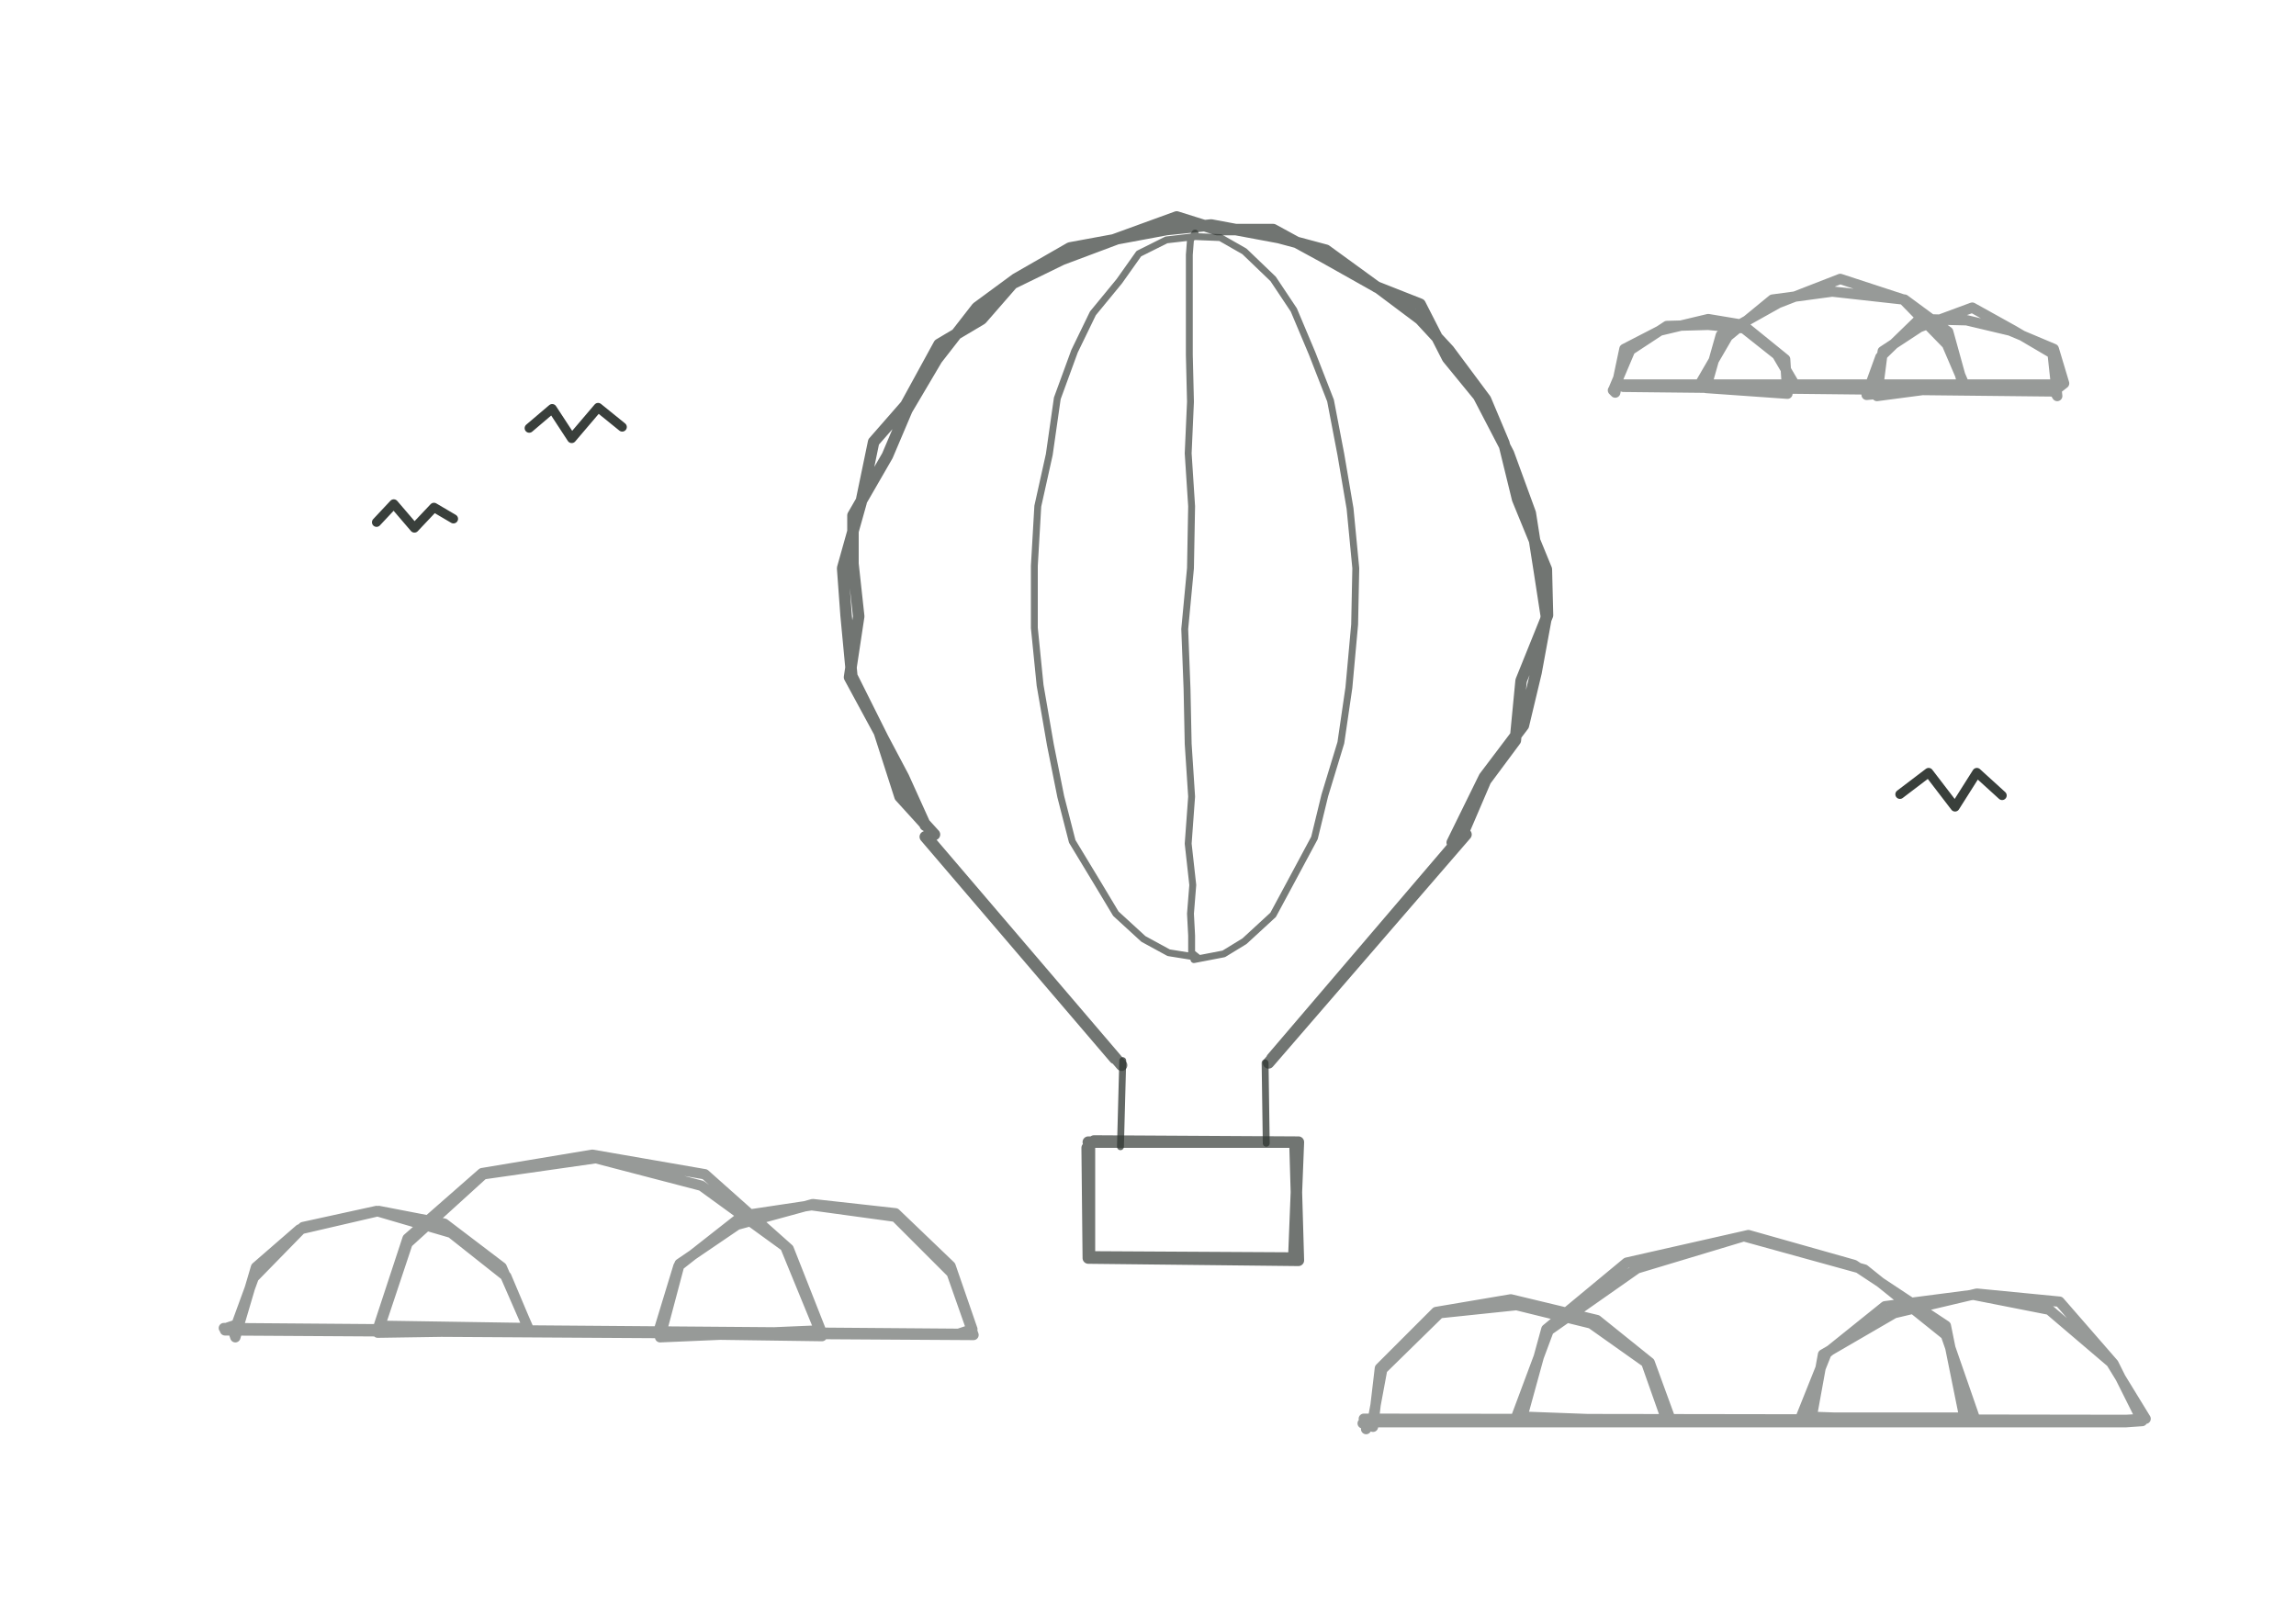
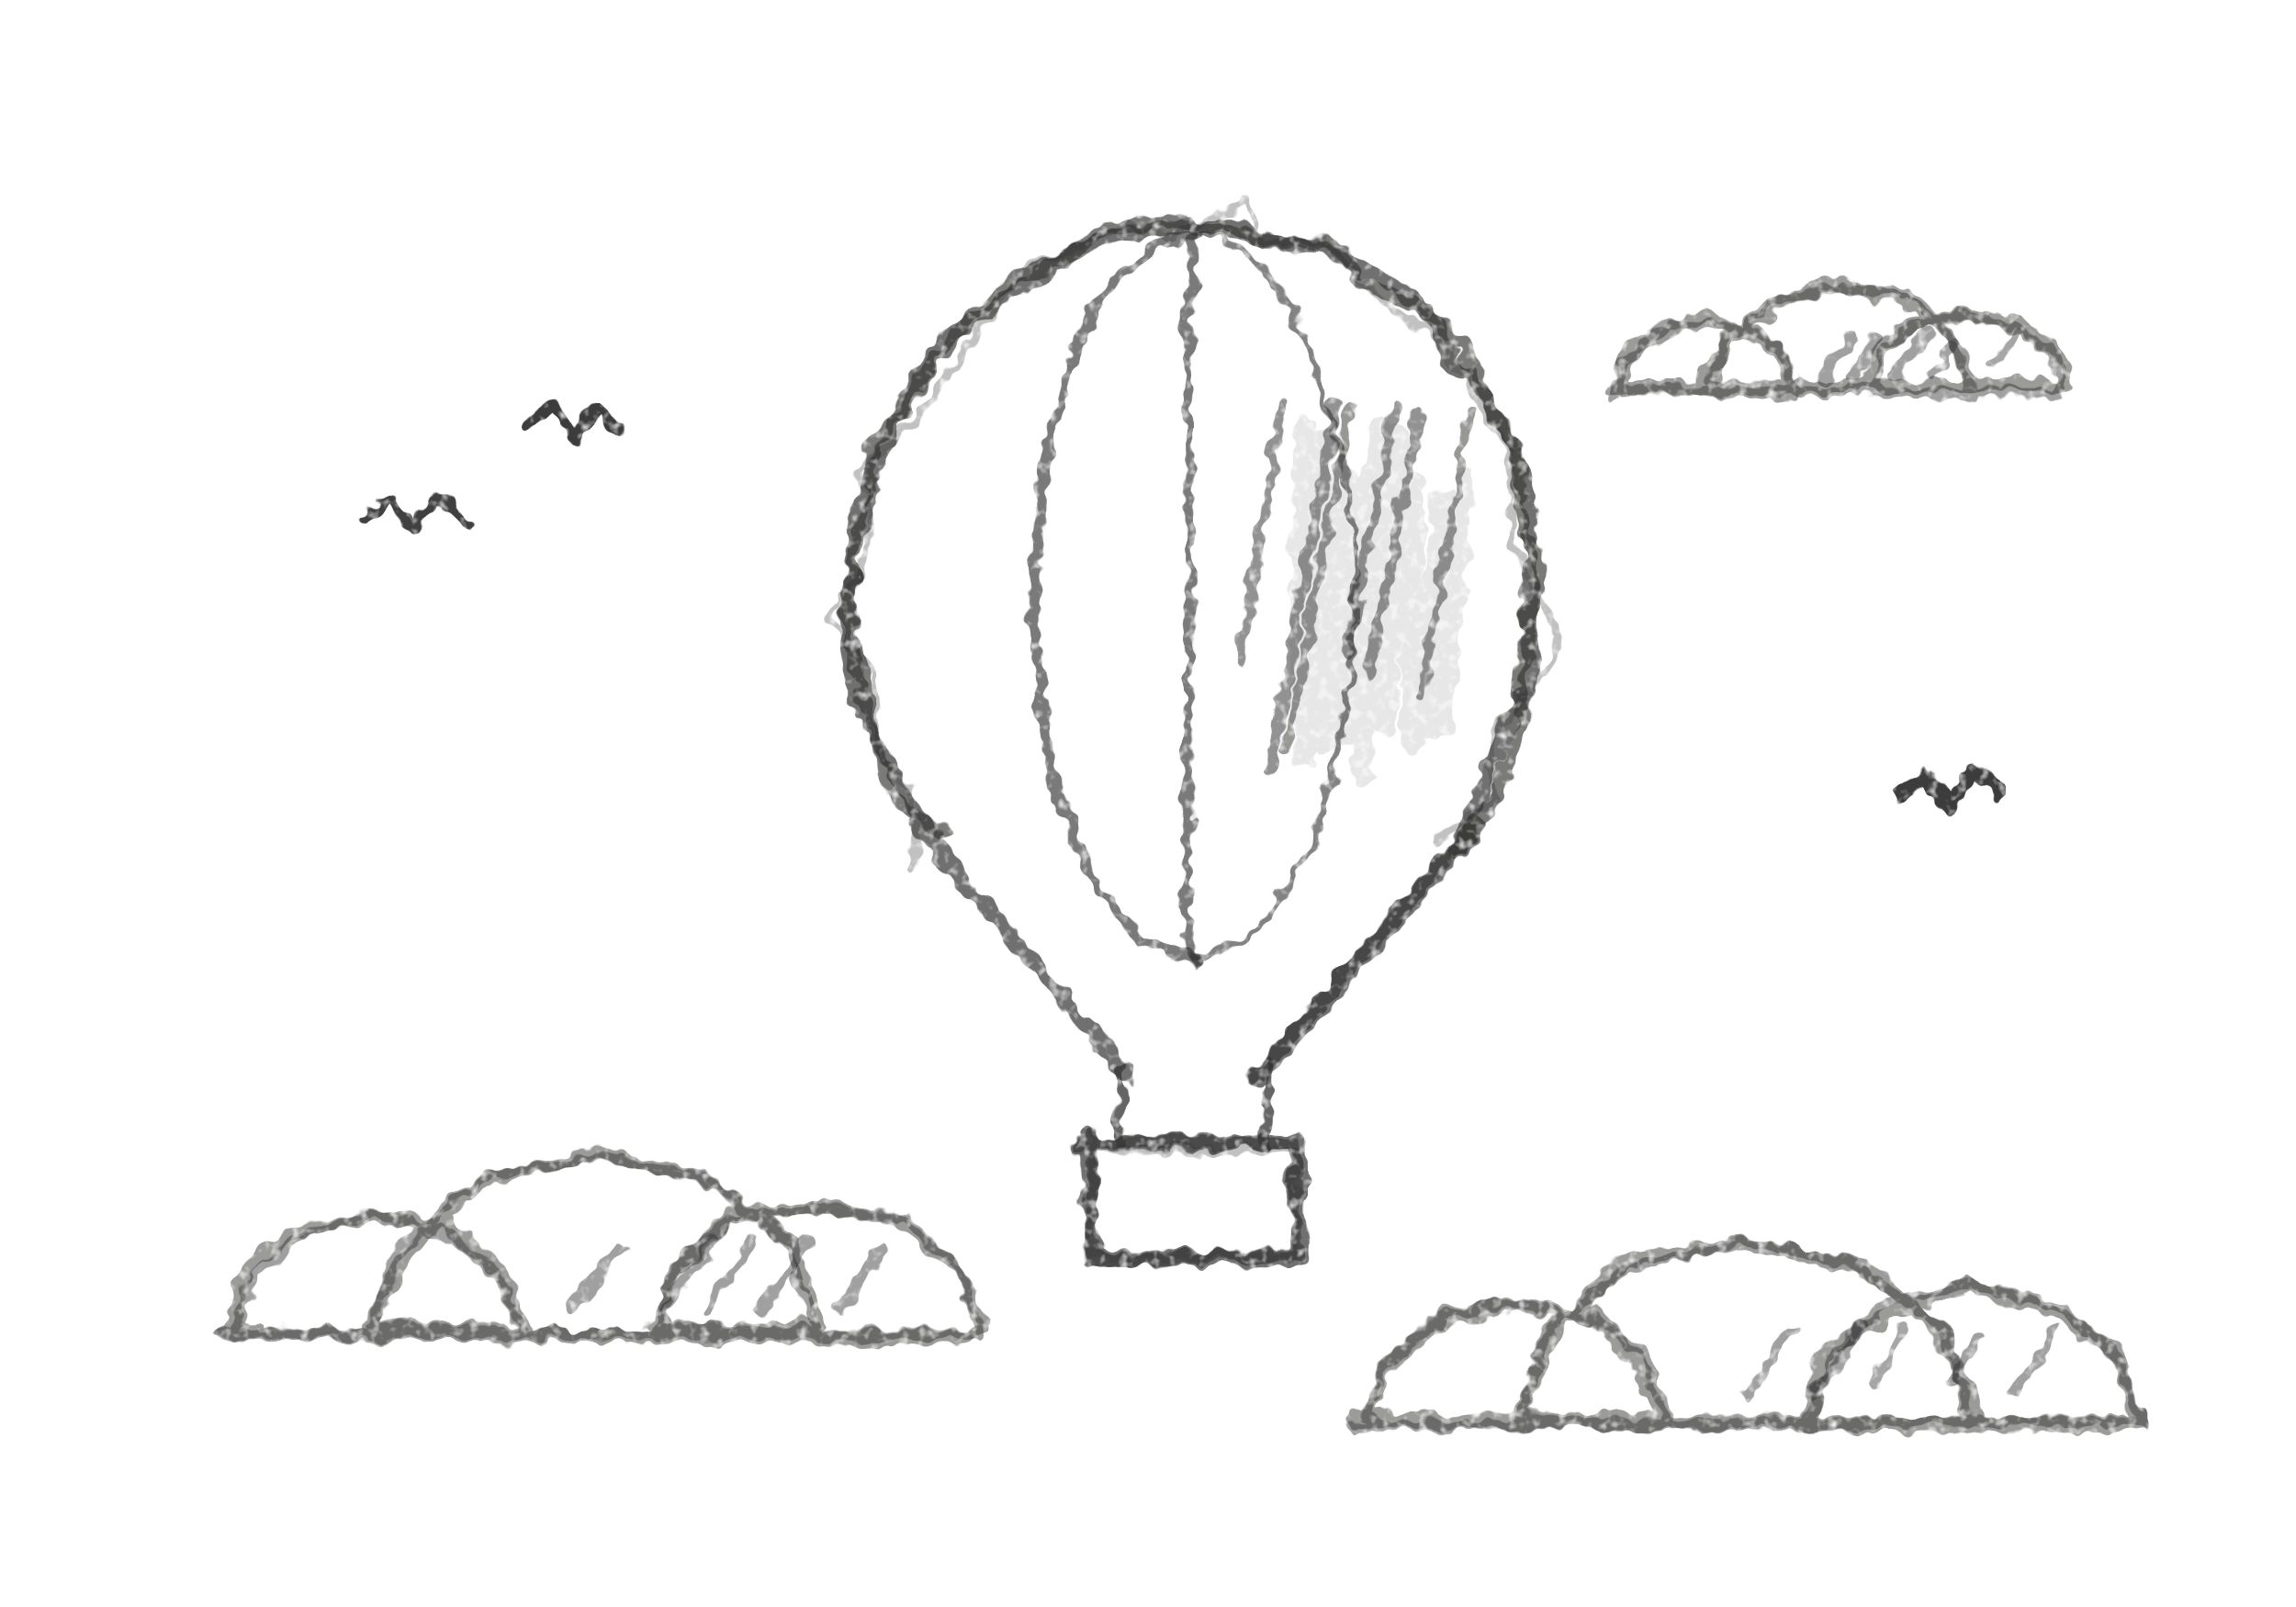
<svg xmlns="http://www.w3.org/2000/svg" viewBox="0 0 200 140" width="200" height="140">
-   <g fill="none" stroke="#2F3531" stroke-linecap="round" stroke-linejoin="round">
-     <path d="M104.2 20.6L101.6 20.9L99.2 22.1L97.5 24.5L95.2 27.3L93.6 30.6L92.1 34.7L91.4 39.6L90.4 44.1L90.1 49.3L90.1 54.7L90.6 59.7L91.5 64.9L92.4 69.4L93.4 73.3L95.7 77.1L97.2 79.6L99.6 81.8L101.8 83.0L104.3 83.4M104.1 20.3L103.7 20.9L103.6 22.2L103.6 24.1L103.6 27.0L103.6 30.9L103.7 35.0L103.5 39.5L103.8 44.1L103.7 49.5L103.2 54.8L103.4 60.0L103.5 64.8L103.8 69.4L103.5 73.5L103.9 77.1L103.7 79.6L103.8 81.5L103.8 83.0L104.3 83.4M103.9 20.6L106.3 20.7L108.4 21.9L110.9 24.3L112.7 27.0L114.3 30.8L115.9 34.9L116.8 39.6L117.6 44.3L118.1 49.5L118.0 54.4L117.5 59.9L116.8 64.7L115.4 69.3L114.5 73.0L112.3 77.1L110.9 79.7L108.4 82.0L106.6 83.1L104.0 83.6" stroke-width="0.6" opacity="0.65" />
-     <path d="M97.8 92.4L97.6 99.9M110.2 92.6L110.3 99.6" stroke-width="0.6" opacity="0.75" />
-     <path d="M32.8 45.5L34.3 43.9L36.1 46.0L37.8 44.2L39.5 45.2M46.1 37.3L48.1 35.6L49.8 38.2L52.1 35.5L54.2 37.2M165.5 69.2L168.0 67.3L170.3 70.3L172.2 67.3L174.4 69.3" stroke-width="0.8" opacity="0.95" />
-     <path d="M20.4 116.2L20.5 116.5L22.3 110.4L26.1 107.1L33.0 105.5L38.7 106.6L43.7 110.4L46.1 115.9L32.9 116.1L35.5 108.3L42.1 102.3L51.9 100.9L61.1 103.3L68.4 108.6L71.6 116.4L57.3 116.2L59.1 110.3L64.7 105.9L70.7 105.0L78.0 106.0L82.9 110.9L84.8 116.3L84.6 116.3L19.6 115.9M19.7 115.7L20.6 115.4L22.1 111.3L26.4 106.9L32.8 105.5L39.3 107.4L44.1 111.2L46.0 115.7L33.0 115.5L35.5 107.9L42.0 102.2L51.6 100.6L61.4 102.3L68.7 108.8L71.5 115.9L57.5 116.5L59.2 110.1L64.2 106.7L70.8 104.9L78.0 105.7L82.8 110.3L84.7 115.8L83.5 116.2L19.5 115.7M118.7 124.0L119.6 124.3L120.2 119.2L125.1 114.3L131.6 113.2L139.1 115.0L143.7 118.7L145.6 123.9L132.1 123.4L134.9 115.9L142.6 110.5L151.9 107.7L162.4 110.6L169.5 116.3L172.0 123.5L157.8 123.5L158.8 118.0L165.0 114.4L172.2 112.7L179.4 113.4L184.1 118.8L186.6 123.8L185.2 123.9L119.5 123.9M119.0 124.5L119.6 123.6L120.4 119.3L125.4 114.4L132.1 113.7L138.6 115.3L143.4 118.7L145.2 123.8L132.5 123.8L134.7 115.8L141.7 110.0L152.3 107.6L161.5 110.2L169.5 115.5L171.2 123.9L156.9 123.4L159.1 117.9L164.2 113.8L171.9 112.8L178.5 114.1L183.9 118.7L186.9 123.6L185.2 123.7L118.8 123.6M140.5 34.0L140.7 34.2L141.5 30.4L144.6 28.8L148.8 27.8L151.8 28.3L155.5 31.3L155.7 34.3L148.6 33.8L149.9 29.2L154.9 26.4L160.3 24.3L165.8 26.1L169.6 30.0L171.1 33.5L163.5 34.5L164.0 30.6L167.2 28.5L171.8 26.8L175.4 28.8L178.8 30.8L179.2 34.5L178.6 33.5L141.1 33.5M140.7 34.1L140.6 33.8L142.0 30.5L145.2 28.4L148.8 28.3L151.9 28.6L154.8 30.9L156.5 33.8L148.0 33.6L150.5 29.3L154.4 26.1L159.6 25.4L165.9 26.1L169.7 28.9L171.0 33.6L162.6 34.4L163.8 31.1L167.2 27.8L171.3 27.9L175.1 28.8L178.9 30.4L179.8 33.4L178.9 34.1L141.4 33.7" stroke-width="0.9" opacity="0.5" />
-     <path d="M127.6 72.2L129.4 68.0L132.0 64.5L132.5 59.3L134.8 53.6L134.7 49.6L132.2 43.5L131.0 38.6L129.4 34.8L126.2 30.5L123.7 27.8L120.1 25.1L115.3 22.4L110.9 20.0L106.0 20.0L102.5 18.9L97.0 20.9L93.2 21.6L88.5 24.3L85.1 26.8L81.6 31.3L79.0 35.7L77.3 39.7L74.3 44.9L74.3 49.1L74.8 53.7L74.0 59.0L76.6 63.8L78.4 69.4L81.4 72.7M126.5 73.4L129.3 67.7L132.7 63.2L133.8 58.6L134.7 53.7L134.1 49.8L133.3 44.7L131.4 39.5L128.8 34.5L126.1 31.2L123.7 26.5L119.9 25.0L115.5 21.8L111.4 20.7L105.5 19.6L101.6 20.0L97.3 20.8L92.5 22.6L88.2 24.7L85.5 27.8L81.8 30.0L78.9 35.3L76.1 38.5L75.0 43.8L73.4 49.5L73.7 53.6L74.2 58.9L76.9 64.3L78.7 67.7L80.6 71.9M80.7 72.9L97.7 92.8M80.6 72.9L97.1 92.2M127.2 73.0L110.8 92.2M127.7 72.7L110.5 92.6M95.3 99.4L112.8 99.5L113.1 109.8L94.8 109.6L94.7 100.0M94.8 99.5L113.1 99.5L112.7 109.6L94.9 109.5L94.9 99.6" stroke-width="1.0" opacity="0.68" />
+   <defs>
+     <filter id="pencil" x="-2%" y="-2%" width="104%" height="104%">
+       <feTurbulence type="fractalNoise" baseFrequency="0.55" numOctaves="2" seed="415" result="tooth" />
+       <feDisplacementMap in="SourceGraphic" in2="tooth" scale="1.7" xChannelSelector="R" yChannelSelector="G" result="line" />
+       <feTurbulence type="fractalNoise" baseFrequency="1.15" numOctaves="2" seed="422" result="paper" />
+       <feColorMatrix in="paper" type="matrix" values="0 0 0 0 0  0 0 0 0 0  0 0 0 0 0  -2.2 0 0 0 2.15" result="gaps" />
+       <feComposite in="line" in2="gaps" operator="in" />
+     </filter>
+   </defs>
+   <g fill="none" stroke="#333331" stroke-linecap="round" stroke-linejoin="round" filter="url(#pencil)">
+     <path d="M104.1 20.3L106.3 20.8L108.7 22.2L110.5 24.1L112.6 27.2L114.0 30.5L115.5 35.0L116.8 39.6L117.7 44.4L118.1 49.6L117.9 54.5L117.5 59.5L116.6 64.8L115.6 69.2L114.4 73.6L112.4 76.6L110.6 79.7L108.3 81.8L106.5 82.8L104.0 83.3" stroke-width="0.56" opacity="0.61" />
+     <path d="M125.1 73.1L130.1 69.7L130.0 64.2L135.3 57.8L135.8 55.4L131.8 47.7L131.6 42.4L131.3 39.1L128.2 34.1L127.4 32.1L124.6 29.1L119.2 25.3L115.2 20.8L110.1 21.2L108.4 17.7L101.4 20.7L98.5 19.5L92.8 22.0L89.6 23.1L85.4 28.6L82.4 32.9L80.6 35.8L74.8 41.1L75.4 44.1L75.9 47.9L72.4 53.7L75.9 58.7L76.6 66.1L79.5 68.7L79.9 75.4M93.8 100.1L112.8 100.2L112.7 109.5L94.7 109.4L95.3 98.7" stroke-width="0.62" opacity="0.3" />
+     <path d="M165.8 115.7L163.2 120.8M175.7 29.2L173.7 31.9" stroke-width="0.66" opacity="0.44" />
+     <path d="M104.1 20.7L104.1 20.8L103.9 21.9L103.8 24.1L103.5 26.9L103.4 30.7L103.5 34.6L103.6 39.6L103.6 44.2L103.7 49.6L103.6 54.4L103.5 59.9L103.4 64.7L103.5 69.0L103.3 73.3L103.4 76.7L103.5 79.8L103.6 81.6L103.8 83.1L104.3 83.6" stroke-width="0.75" opacity="0.65" />
+     <path d="M170.4 29.6L168.2 32.8" stroke-width="0.79" opacity="0.46" />
+     <path d="M117.7 35.5L112.0 65.4M128.0 35.5L123.8 60.7" stroke-width="0.79" opacity="0.52" />
+     <path d="M97.7 92.7L97.6 99.7M110.5 92.4L110.2 99.9" stroke-width="0.83" opacity="0.75" />
+     <path d="M21.3 116.0L20.3 116.4L22.1 111.2L26.5 107.3L32.6 105.7L39.5 107.7L43.5 111.4L45.5 116.0L32.4 115.5L35.0 108.5L41.8 102.7L52.2 100.7L61.5 102.6L68.3 108.0L71.2 116.1L56.8 115.5L59.1 110.2L63.6 106.2L71.0 105.3L78.8 106.2L83.5 110.6L85.4 116.5L83.6 116.3L19.1 116.2M120.4 124.1L119.0 123.7L120.6 119.1L125.7 114.5L132.3 113.6L138.9 115.0L143.4 118.4L145.6 124.3L132.4 123.5L134.8 115.8L141.6 110.5L152.0 108.1L161.4 110.1L169.4 115.8L171.5 123.6L157.2 124.5L159.5 118.3L164.2 113.4L172.1 111.9L179.6 113.9L184.3 118.3L186.8 124.4L185.0 123.7L117.7 124.3M140.6 34.6L140.6 34.0L141.7 31.5L145.1 28.5L149.1 28.2L152.3 28.4L155.1 30.6L156.3 34.1L149.1 33.9L150.0 30.0L153.8 26.6L159.7 25.1L166.2 25.5L169.7 28.9L172.0 34.5L163.4 34.0L163.9 30.5L167.1 28.3L170.9 27.4L175.4 28.6L178.6 30.5L179.6 33.6L179.3 34.2L139.8 33.9" stroke-width="0.84" opacity="0.47" />
+     <path d="M54.2 108.6L50.0 113.6M62.0 108.0L57.9 114.1M65.6 108.0L61.6 114.1M156.0 115.8L152.4 121.4M172.4 116.4L170.0 120.2M179.1 116.1L175.3 121.5M163.4 29.4L161.5 32.8" stroke-width="0.88" opacity="0.47" />
+     <path d="M111.7 35.1L108.0 57.5M123.7 35.8L119.3 58.7" stroke-width="0.88" opacity="0.53" />
+     <path d="M31.7 45.2L33.7 43.5L35.9 45.9L37.8 43.2L40.7 45.4" stroke-width="0.9" opacity="0.93" />
+     <path d="M93.8 99.5L112.7 99.6L112.9 109.4L95.0 109.7L95.2 98.6" stroke-width="0.94" opacity="0.63" />
+     <path d="M104.1 20.7L101.7 20.8L99.7 22.2L97.4 24.1L95.1 27.2L93.7 30.5L92.4 34.5L91.2 39.1L90.7 44.0L90.2 49.6L90.0 54.4L90.6 60.0L91.1 64.6L92.1 69.0L93.7 73.2L95.5 76.8L97.5 79.5L99.3 81.9L101.4 83.0L104.3 83.4" stroke-width="0.94" opacity="0.65" />
+     <path d="M70.3 108.2L66.3 114.2M162.0 115.8L158.1 121.4" stroke-width="0.96" opacity="0.47" />
+     <path d="M121.6 35.5L117.3 57.1" stroke-width="0.96" opacity="0.53" />
+     <path d="M76.8 108.7L73.4 114.1M161.1 29.4L158.9 32.9M167.9 29.1L165.2 32.6" stroke-width="1.09" opacity="0.47" />
+     <path d="M116.4 35.3L110.6 67.0" stroke-width="1.09" opacity="0.53" />
+     <path d="M46.2 36.9L48.2 35.3L50.0 38.1L51.8 35.5L53.9 37.3" stroke-width="1.1" opacity="0.95" />
+     <path d="M22.4 115.6L20.2 115.7L21.5 110.5L25.9 107.1L32.5 106.0L38.7 106.6L43.7 111.0L45.8 115.9L32.2 115.5L35.7 108.7L41.9 103.0L52.0 100.4L61.3 102.5L69.2 108.6L71.5 115.5L57.2 116.0L58.7 110.9L63.9 105.7L71.7 105.2L78.1 106.2L83.4 110.6L85.6 115.5L83.8 116.6L19.4 116.2M141.5 34.1L141.4 33.7L141.9 30.4L145.2 29.1L148.6 27.4L152.6 29.1L154.9 30.6L156.2 34.4L148.0 33.9L150.3 30.0L154.6 26.6L159.5 24.7L165.7 26.0L169.8 29.0L172.0 33.5L162.5 33.6L163.7 30.2L167.3 28.1L171.1 27.4L175.8 28.3L178.9 30.4L180.3 33.5L178.6 33.5L140.6 33.7" stroke-width="1.12" opacity="0.5" />
+     <path d="M126.6 74.2L130.4 69.2L132.4 63.3L132.5 59.2L133.2 53.4L134.2 49.7L132.2 43.6L132.2 39.7L129.9 35.2L127.3 30.2L123.3 26.5L118.8 24.7L116.2 21.3L111.2 21.0L105.4 19.9L102.2 19.3L96.3 19.9L93.4 22.1L88.3 24.3L85.1 27.2L81.0 31.7L78.9 35.4L76.1 38.5L75.7 43.7L74.2 48.8L74.0 53.5L74.9 59.1L76.1 64.1L77.7 69.3L82.3 72.8" stroke-width="1.12" opacity="0.66" />
+     <path d="M120.6 123.4L119.0 123.9L120.6 119.2L125.2 115.1L131.8 113.6L139.2 114.8L143.1 119.3L144.8 123.7L132.2 123.6L135.3 115.9L141.6 109.8L151.4 108.3L162.5 110.4L169.1 116.0L172.4 124.2L157.4 124.3L158.8 118.0L164.7 114.4L171.6 111.9L179.5 114.5L184.2 117.9L186.5 124.2L185.2 124.1L117.9 123.8" stroke-width="1.24" opacity="0.5" />
+     <path d="M126.7 74.3L129.5 67.9L131.1 63.6L133.3 59.7L133.1 55.0L133.3 48.9L133.4 44.9L131.9 39.1L129.4 34.3L126.3 31.2L124.1 26.7L120.1 24.0L115.1 21.5L110.6 21.0L107.1 19.6L101.3 19.9L96.9 20.5L92.9 22.4L88.4 25.2L85.4 27.5L81.8 29.9L78.3 35.7L77.1 38.9L74.6 44.5L74.1 49.4L73.9 55.0L74.4 59.5L75.7 63.4L78.2 67.8L81.4 73.0M79.7 71.6L98.2 93.7M80.0 72.3L98.0 93.3M128.2 72.3L109.3 93.8M93.8 99.6L113.1 99.5L113.2 109.7L95.2 109.5L94.7 98.6" stroke-width="1.25" opacity="0.68" />
+     <path d="M165.4 69.4L168.0 67.6L169.9 70.1L171.8 67.1L174.1 69.0" stroke-width="1.25" opacity="0.95" />
+     <path d="M128.6 71.9L109.5 93.9" stroke-width="1.56" opacity="0.68" />
+     <path d="M127.6 41.7L125.4 63.5M125.7 43.7L124.0 63.4M123.1 41.9L123.0 64.5M121.8 37.7L120.7 63.0M120.2 37.3L118.7 67.2M119.1 41.2L117.4 63.9M117.1 41.9L115.4 64.6M115.3 38.1L113.7 65.9M113.7 37.4L113.2 62.4" stroke-width="2.0" opacity="0.12" />
  </g>
</svg>
